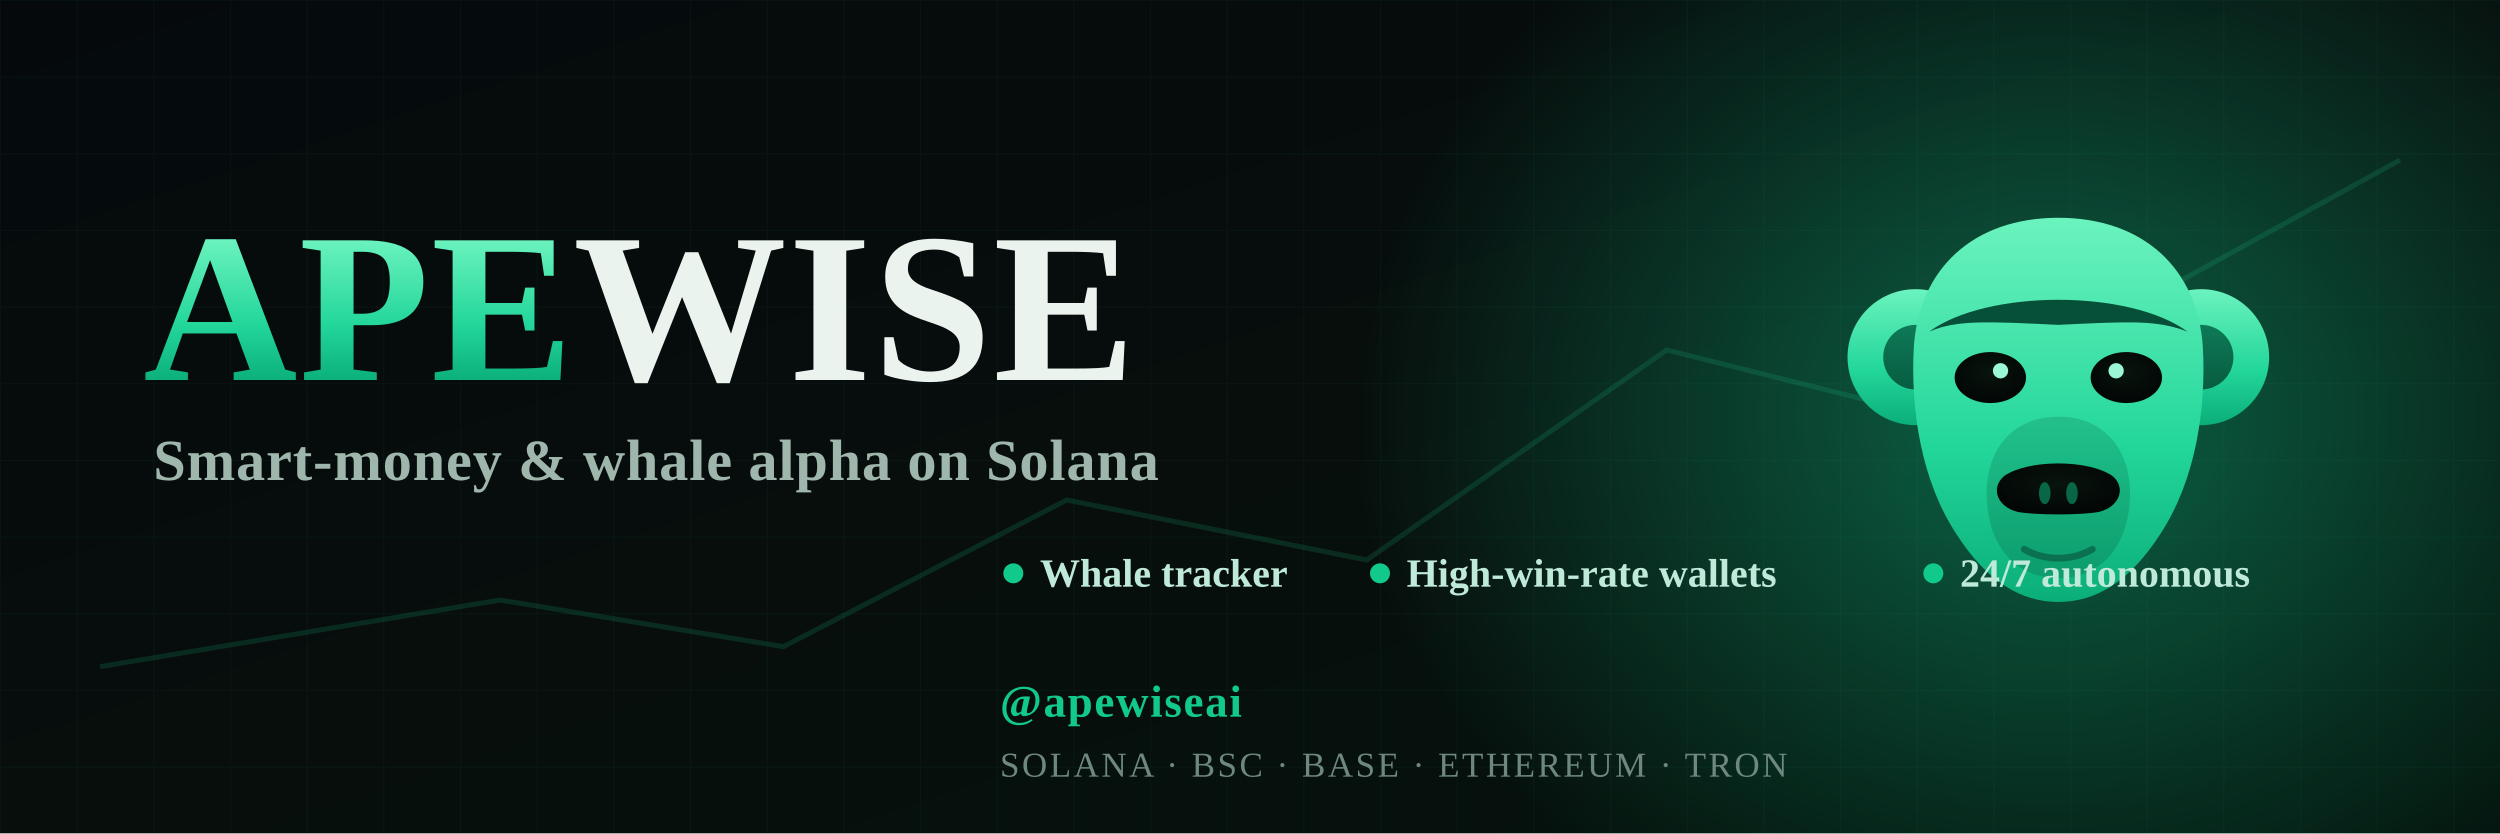
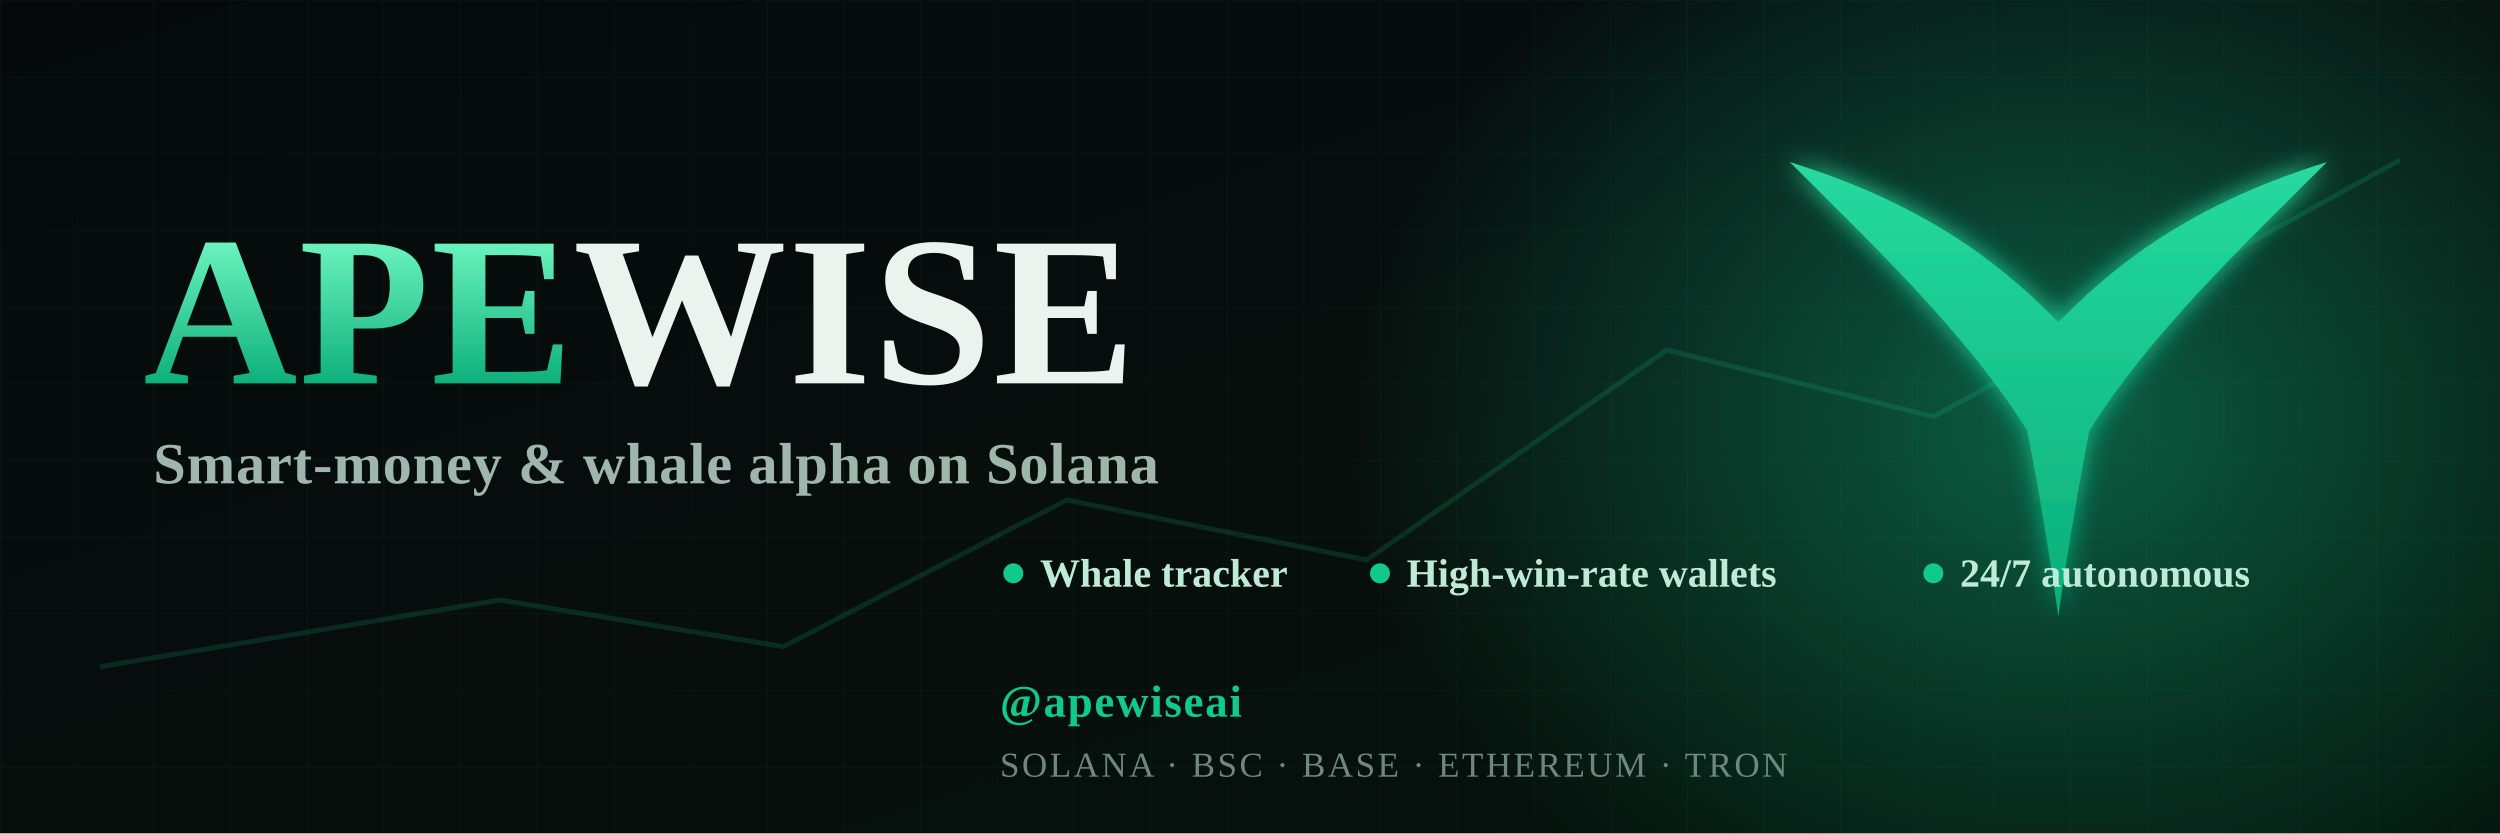
<svg xmlns="http://www.w3.org/2000/svg" viewBox="0 0 1500 500" width="1500" height="500">
  <defs>
    <linearGradient id="bg" x1="0" y1="0" x2="1" y2="1">
      <stop offset="0%" stop-color="#05090C" />
      <stop offset="60%" stop-color="#070F0C" />
      <stop offset="100%" stop-color="#04120C" />
    </linearGradient>
-     <linearGradient id="em" x1="0" y1="0" x2="0" y2="1">
-       <stop offset="0%" stop-color="#6BF3BE" />
-       <stop offset="60%" stop-color="#22D69A" />
+     <linearGradient id="em" x1="0" y1="-1" x2="0" y2="1">
+       <stop offset="0%" stop-color="#8CF7CF" />
+       <stop offset="55%" stop-color="#22D69A" />
      <stop offset="100%" stop-color="#0BAE79" />
    </linearGradient>
-     <linearGradient id="emDark" x1="0" y1="0" x2="0" y2="1">
-       <stop offset="0%" stop-color="#0E7A57" />
-       <stop offset="100%" stop-color="#075C40" />
+     <linearGradient id="emW" x1="0" y1="0" x2="0" y2="1">
+       <stop offset="0%" stop-color="#6BF3BE" />
+       <stop offset="100%" stop-color="#0BAE79" />
    </linearGradient>
-     <radialGradient id="eye" cx="50%" cy="40%" r="60%">
-       <stop offset="0%" stop-color="#08140E" />
-       <stop offset="100%" stop-color="#020604" />
-     </radialGradient>
    <radialGradient id="aura" cx="50%" cy="50%" r="50%">
-       <stop offset="0%" stop-color="#12C98C" stop-opacity="0.45" />
+       <stop offset="0%" stop-color="#12C98C" stop-opacity="0.42" />
      <stop offset="100%" stop-color="#12C98C" stop-opacity="0" />
    </radialGradient>
    <pattern id="grid" width="46" height="46" patternUnits="userSpaceOnUse">
      <path d="M46 0H0V46" fill="none" stroke="#1BE39C" stroke-width="1" opacity="0.05" />
    </pattern>
+     <filter id="glow" x="-70%" y="-70%" width="240%" height="240%">
+       <feGaussianBlur stdDeviation="5" result="b" />
+       <feMerge>
+         <feMergeNode in="b" />
+         <feMergeNode in="SourceGraphic" />
+       </feMerge>
+     </filter>
  </defs>
  <rect width="1500" height="500" fill="url(#bg)" />
  <rect width="1500" height="500" fill="url(#grid)" />
-   <ellipse cx="1230" cy="250" rx="420" ry="360" fill="url(#aura)" />
+   <ellipse cx="1235" cy="250" rx="430" ry="360" fill="url(#aura)" />
  <path d="M60 400 L300 360 L470 388 L640 300 L820 336 L1000 210 L1160 250 L1440 96" fill="none" stroke="#1BE39C" stroke-width="3" opacity="0.14" />
-   <g transform="translate(1235,250) scale(1.02) translate(-200,-205)">
-     <circle cx="116" cy="170" r="40" fill="url(#em)" />
-     <circle cx="284" cy="170" r="40" fill="url(#em)" />
-     <circle cx="116" cy="170" r="19" fill="url(#emDark)" />
-     <circle cx="284" cy="170" r="19" fill="url(#emDark)" />
-     <path d="M200,88 C150,88 118,118 115,164 C113,200 119,242 140,274 C158,302 178,314 200,314 C222,314 242,302 260,274 C281,242 287,200 285,164 C282,118 250,88 200,88 Z" fill="url(#em)" />
-     <path d="M200,205 C172,205 156,226 158,255 C160,285 178,300 200,300 C222,300 240,285 242,255 C244,226 228,205 200,205 Z" fill="url(#emDark)" opacity="0.28" />
-     <path d="M124,155 C158,130 242,130 276,155 C258,148 242,149 200,151 C158,149 140,148 124,155 Z" fill="#06503A" />
-     <ellipse cx="160" cy="182" rx="21" ry="15" fill="url(#eye)" />
-     <ellipse cx="240" cy="182" rx="21" ry="15" fill="url(#eye)" />
-     <circle cx="166" cy="178" r="4.5" fill="#9BF7D6" />
-     <circle cx="234" cy="178" r="4.5" fill="#9BF7D6" />
-     <path d="M168,240 C182,230 218,230 232,240 C240,247 236,258 224,261 C214,263 186,263 176,261 C164,258 160,247 168,240 Z" fill="url(#eye)" />
-     <ellipse cx="192" cy="250" rx="3.4" ry="6.5" fill="#0BAE79" opacity="0.55" />
-     <ellipse cx="208" cy="250" rx="3.4" ry="6.5" fill="#0BAE79" opacity="0.55" />
-     <path d="M180,283 C192,290 208,290 220,283" fill="none" stroke="#06503A" stroke-width="4" stroke-linecap="round" opacity="0.6" />
+   <g transform="translate(1235,246) scale(1.55)" filter="url(#glow)">
+     <path d="M0,-34 C-18,-52 -46,-78 -104,-96 C-70,-62 -36,-30 -12,8 C-7,34 -3,58 0,80 C3,58 7,34 12,8 C36,-30 70,-62 104,-96 C46,-78 18,-52 0,-34 Z" fill="url(#em)" />
  </g>
-   <text x="86" y="228" font-size="128" font-weight="bold" letter-spacing="1" fill="#EAF3EE">
-     <tspan fill="url(#em)">APE</tspan>WISE</text>
-   <text x="92" y="288" font-size="35" font-weight="bold" fill="#9FB6AC" letter-spacing="0.5">Smart-money &amp; whale alpha on Solana</text>
-   <g transform="translate(600,352)" font-size="24" font-weight="bold">
-     <g fill="#12C98C">
-       <circle cx="8" cy="-8" r="6" />
-       <text x="24" y="0" fill="#BFE9D8">Whale tracker</text>
-       <circle cx="228" cy="-8" r="6" />
-       <text x="244" y="0" fill="#BFE9D8">High-win-rate wallets</text>
-       <circle cx="560" cy="-8" r="6" />
-       <text x="576" y="0" fill="#BFE9D8">24/7 autonomous</text>
-     </g>
+   <text x="86" y="230" font-size="128" font-weight="bold" letter-spacing="1" fill="#EAF3EE">
+     <tspan fill="url(#emW)">APE</tspan>WISE</text>
+   <text x="92" y="290" font-size="35" font-weight="bold" fill="#9FB6AC" letter-spacing="0.5">Smart-money &amp; whale alpha on Solana</text>
+   <g transform="translate(600,352)" font-size="24" font-weight="bold" fill="#12C98C">
+     <circle cx="8" cy="-8" r="6" />
+     <text x="24" y="0" fill="#BFE9D8">Whale tracker</text>
+     <circle cx="228" cy="-8" r="6" />
+     <text x="244" y="0" fill="#BFE9D8">High-win-rate wallets</text>
+     <circle cx="560" cy="-8" r="6" />
+     <text x="576" y="0" fill="#BFE9D8">24/7 autonomous</text>
  </g>
  <text x="600" y="430" font-size="27" font-weight="bold" fill="#12C98C" letter-spacing="1">@apewiseai</text>
  <text x="600" y="466" font-size="21" fill="#6E8880" letter-spacing="1.5">SOLANA · BSC · BASE · ETHEREUM · TRON</text>
</svg>
